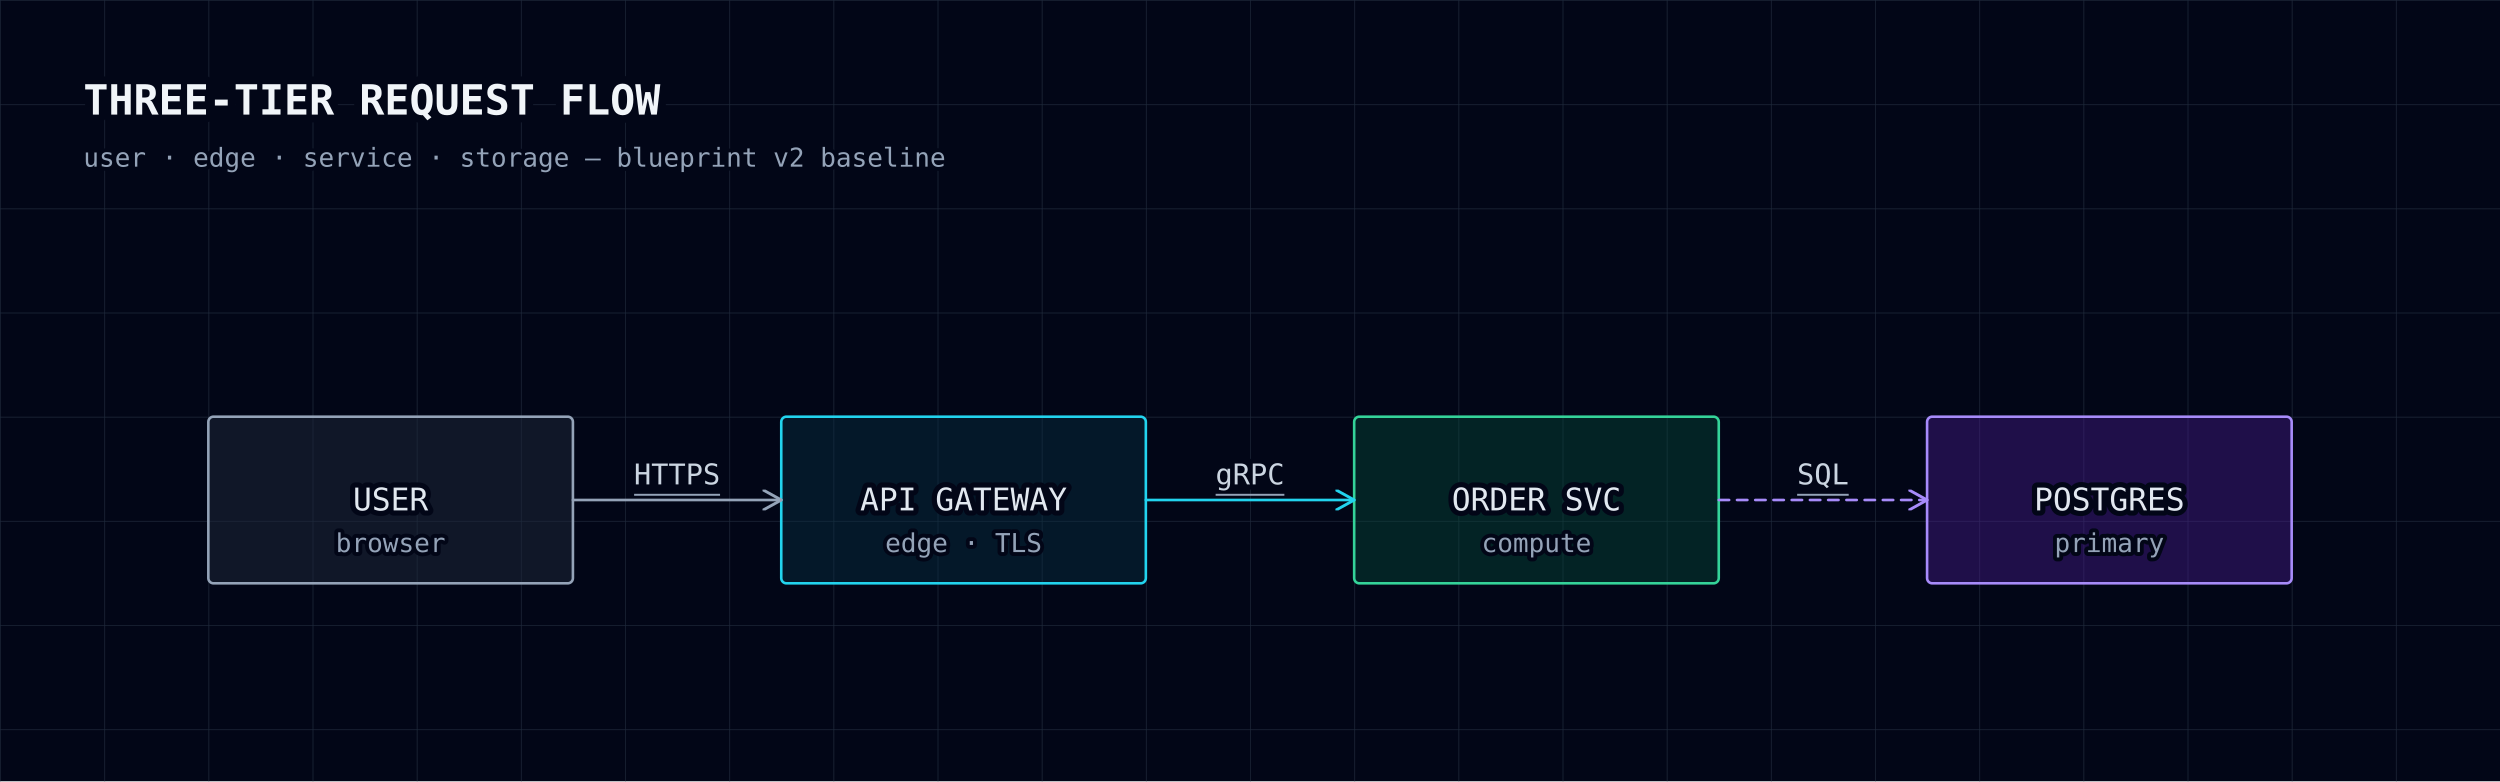
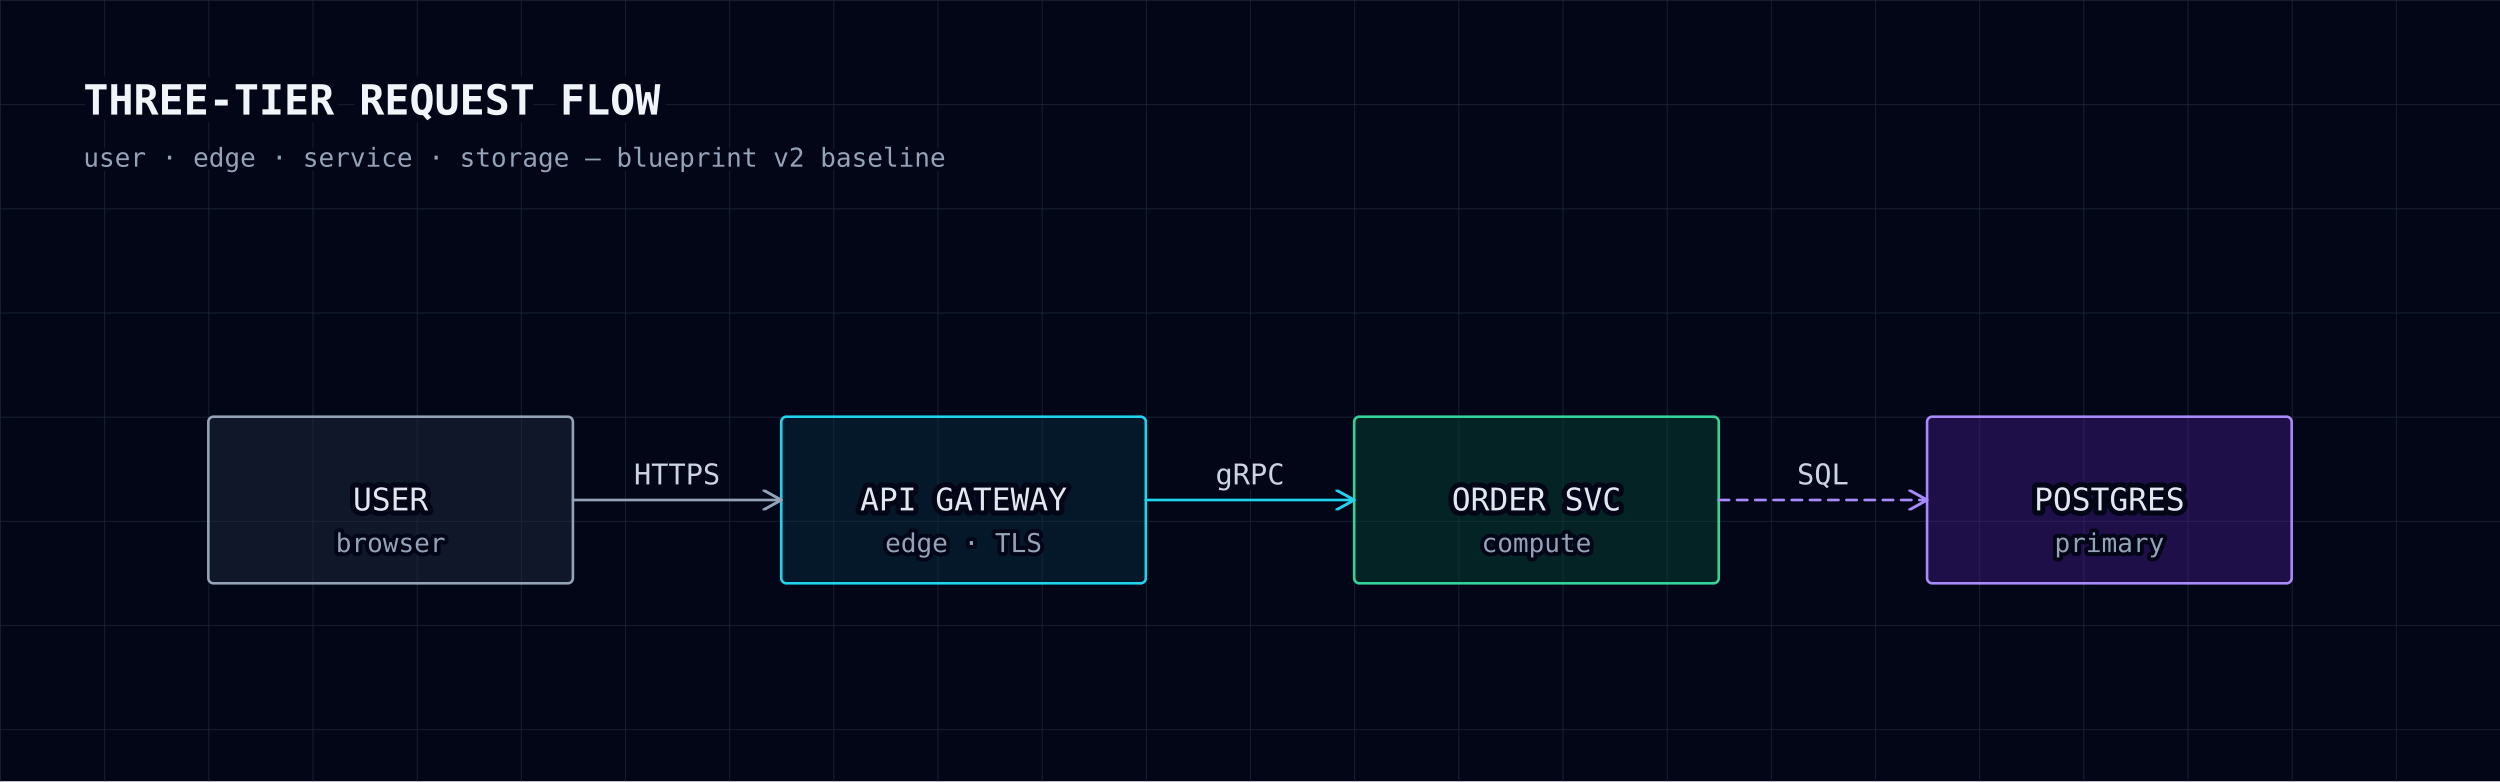
<svg xmlns="http://www.w3.org/2000/svg" viewBox="0 0 960 300">
  <defs>
    <pattern id="grid" width="40" height="40" patternUnits="userSpaceOnUse">
      <path d="M40 0 L0 0 0 40" fill="none" stroke="#1e293b" stroke-width="0.5" />
    </pattern>
    <marker id="ah-cyan" viewBox="0 0 10 10" markerWidth="8" markerHeight="8" refX="9" refY="5" orient="auto" markerUnits="strokeWidth">
      <path d="M0,0 L9,5 L0,10" fill="none" stroke="#22d3ee" stroke-width="1.4" stroke-linecap="round" stroke-linejoin="round" />
    </marker>
    <marker id="ah-emerald" viewBox="0 0 10 10" markerWidth="8" markerHeight="8" refX="9" refY="5" orient="auto" markerUnits="strokeWidth">
      <path d="M0,0 L9,5 L0,10" fill="none" stroke="#34d399" stroke-width="1.4" stroke-linecap="round" stroke-linejoin="round" />
    </marker>
    <marker id="ah-violet" viewBox="0 0 10 10" markerWidth="8" markerHeight="8" refX="9" refY="5" orient="auto" markerUnits="strokeWidth">
      <path d="M0,0 L9,5 L0,10" fill="none" stroke="#a78bfa" stroke-width="1.4" stroke-linecap="round" stroke-linejoin="round" />
    </marker>
    <marker id="ah-rose" viewBox="0 0 10 10" markerWidth="8" markerHeight="8" refX="9" refY="5" orient="auto" markerUnits="strokeWidth">
      <path d="M0,0 L9,5 L0,10" fill="none" stroke="#fb7185" stroke-width="1.4" stroke-linecap="round" stroke-linejoin="round" />
    </marker>
    <marker id="ah-amber" viewBox="0 0 10 10" markerWidth="8" markerHeight="8" refX="9" refY="5" orient="auto" markerUnits="strokeWidth">
      <path d="M0,0 L9,5 L0,10" fill="none" stroke="#fbbf24" stroke-width="1.4" stroke-linecap="round" stroke-linejoin="round" />
    </marker>
    <marker id="ah-slate" viewBox="0 0 10 10" markerWidth="8" markerHeight="8" refX="9" refY="5" orient="auto" markerUnits="strokeWidth">
      <path d="M0,0 L9,5 L0,10" fill="none" stroke="#94a3b8" stroke-width="1.4" stroke-linecap="round" stroke-linejoin="round" />
    </marker>
    <marker id="end-tri-open" viewBox="0 0 10 10" markerWidth="9" markerHeight="9" refX="9" refY="5" orient="auto" markerUnits="strokeWidth">
      <path d="M0,0 L9,5 L0,10 Z" fill="#020617" stroke="#94a3b8" stroke-width="1.2" />
    </marker>
    <marker id="end-diamond-filled" viewBox="0 0 10 10" markerWidth="10" markerHeight="8" refX="9" refY="5" orient="auto" markerUnits="strokeWidth">
      <path d="M0,5 L5,0 L10,5 L5,10 Z" fill="#94a3b8" stroke="#94a3b8" stroke-width="1" />
    </marker>
    <marker id="end-diamond-open" viewBox="0 0 10 10" markerWidth="10" markerHeight="8" refX="9" refY="5" orient="auto" markerUnits="strokeWidth">
      <path d="M0,5 L5,0 L10,5 L5,10 Z" fill="#020617" stroke="#94a3b8" stroke-width="1" />
    </marker>
    <marker id="end-dot" viewBox="0 0 10 10" markerWidth="6" markerHeight="6" refX="5" refY="5" orient="auto" markerUnits="strokeWidth">
      <circle cx="5" cy="5" r="3" fill="#94a3b8" />
    </marker>
  </defs>
  <style>text{paint-order:stroke fill;stroke:#020617;stroke-width:4;stroke-linejoin:round;stroke-linecap:round;fill:#e2e8f0;font-size:12px;font-family:'JetBrains Mono',ui-monospace,monospace;}text.title{stroke-width:6;font-size:16px;font-weight:700;fill:#f1f5f9;}text.sub{stroke-width:3;font-size:10px;fill:#94a3b8;}text.lbl{font-size:11px;fill:#cbd5e1;}text.cluster{stroke-width:5;font-size:11px;font-weight:600;fill:#cbd5e1;}rect.component{transition:filter 220ms ease;cursor:pointer;}rect.component:hover{filter:drop-shadow(0 0 8px var(--glow,rgba(255,255,255,0.2)));}rect.cyan{--glow:rgba(34,211,238,0.5);}rect.emerald{--glow:rgba(52,211,153,0.5);}rect.violet{--glow:rgba(167,139,250,0.5);}rect.rose{--glow:rgba(251,113,133,0.5);}rect.amber{--glow:rgba(251,191,36,0.5);}rect.slate{--glow:rgba(148,163,184,0.4);}</style>
  <rect width="960" height="300" fill="#020617" />
  <rect width="960" height="300" fill="url(#grid)" />
  <text class="title" x="32" y="44">THREE-TIER REQUEST FLOW</text>
  <text class="sub" x="32" y="64">user · edge · service · storage — blueprint v2 baseline</text>
  <rect class="component slate" x="80" y="160" width="140" height="64" rx="2" fill="rgba(30,41,59,0.5)" stroke="#94a3b8" stroke-width="1" />
  <text x="150" y="196" text-anchor="middle">USER</text>
  <text class="sub" x="150" y="212" text-anchor="middle">browser</text>
  <rect class="component cyan" x="300" y="160" width="140" height="64" rx="2" fill="rgba(8,51,68,0.4)" stroke="#22d3ee" stroke-width="1" />
  <text x="370" y="196" text-anchor="middle">API GATEWAY</text>
  <text class="sub" x="370" y="212" text-anchor="middle">edge · TLS</text>
  <rect class="component emerald" x="520" y="160" width="140" height="64" rx="2" fill="rgba(6,78,59,0.4)" stroke="#34d399" stroke-width="1" />
  <text x="590" y="196" text-anchor="middle">ORDER SVC</text>
  <text class="sub" x="590" y="212" text-anchor="middle">compute</text>
  <rect class="component violet" x="740" y="160" width="140" height="64" rx="2" fill="rgba(76,29,149,0.4)" stroke="#a78bfa" stroke-width="1" />
  <text x="810" y="196" text-anchor="middle">POSTGRES</text>
  <text class="sub" x="810" y="212" text-anchor="middle">primary</text>
  <path d="M220,192 H300" fill="none" stroke="#94a3b8" stroke-width="1.0" stroke-linecap="round" stroke-linejoin="round" marker-end="url(#ah-slate)" />
  <text class="lbl" x="260" y="186" text-anchor="middle">HTTPS</text>
-   <line x1="243.5" y1="190" x2="276.5" y2="190" stroke="#94a3b8" stroke-width="0.75" />
  <path d="M440,192 H520" fill="none" stroke="#22d3ee" stroke-width="1.0" stroke-linecap="round" stroke-linejoin="round" marker-end="url(#ah-cyan)" />
  <text class="lbl" x="480" y="186" text-anchor="middle">gRPC</text>
-   <line x1="466.8" y1="190" x2="493.2" y2="190" stroke="#94a3b8" stroke-width="0.75" />
  <path d="M660,192 H740" fill="none" stroke="#a78bfa" stroke-width="1.0" stroke-dasharray="4,3" stroke-linecap="round" stroke-linejoin="round" marker-end="url(#ah-violet)" />
  <text class="lbl" x="700" y="186" text-anchor="middle">SQL</text>
-   <line x1="690.1" y1="190" x2="709.9" y2="190" stroke="#94a3b8" stroke-width="0.75" />
</svg>
